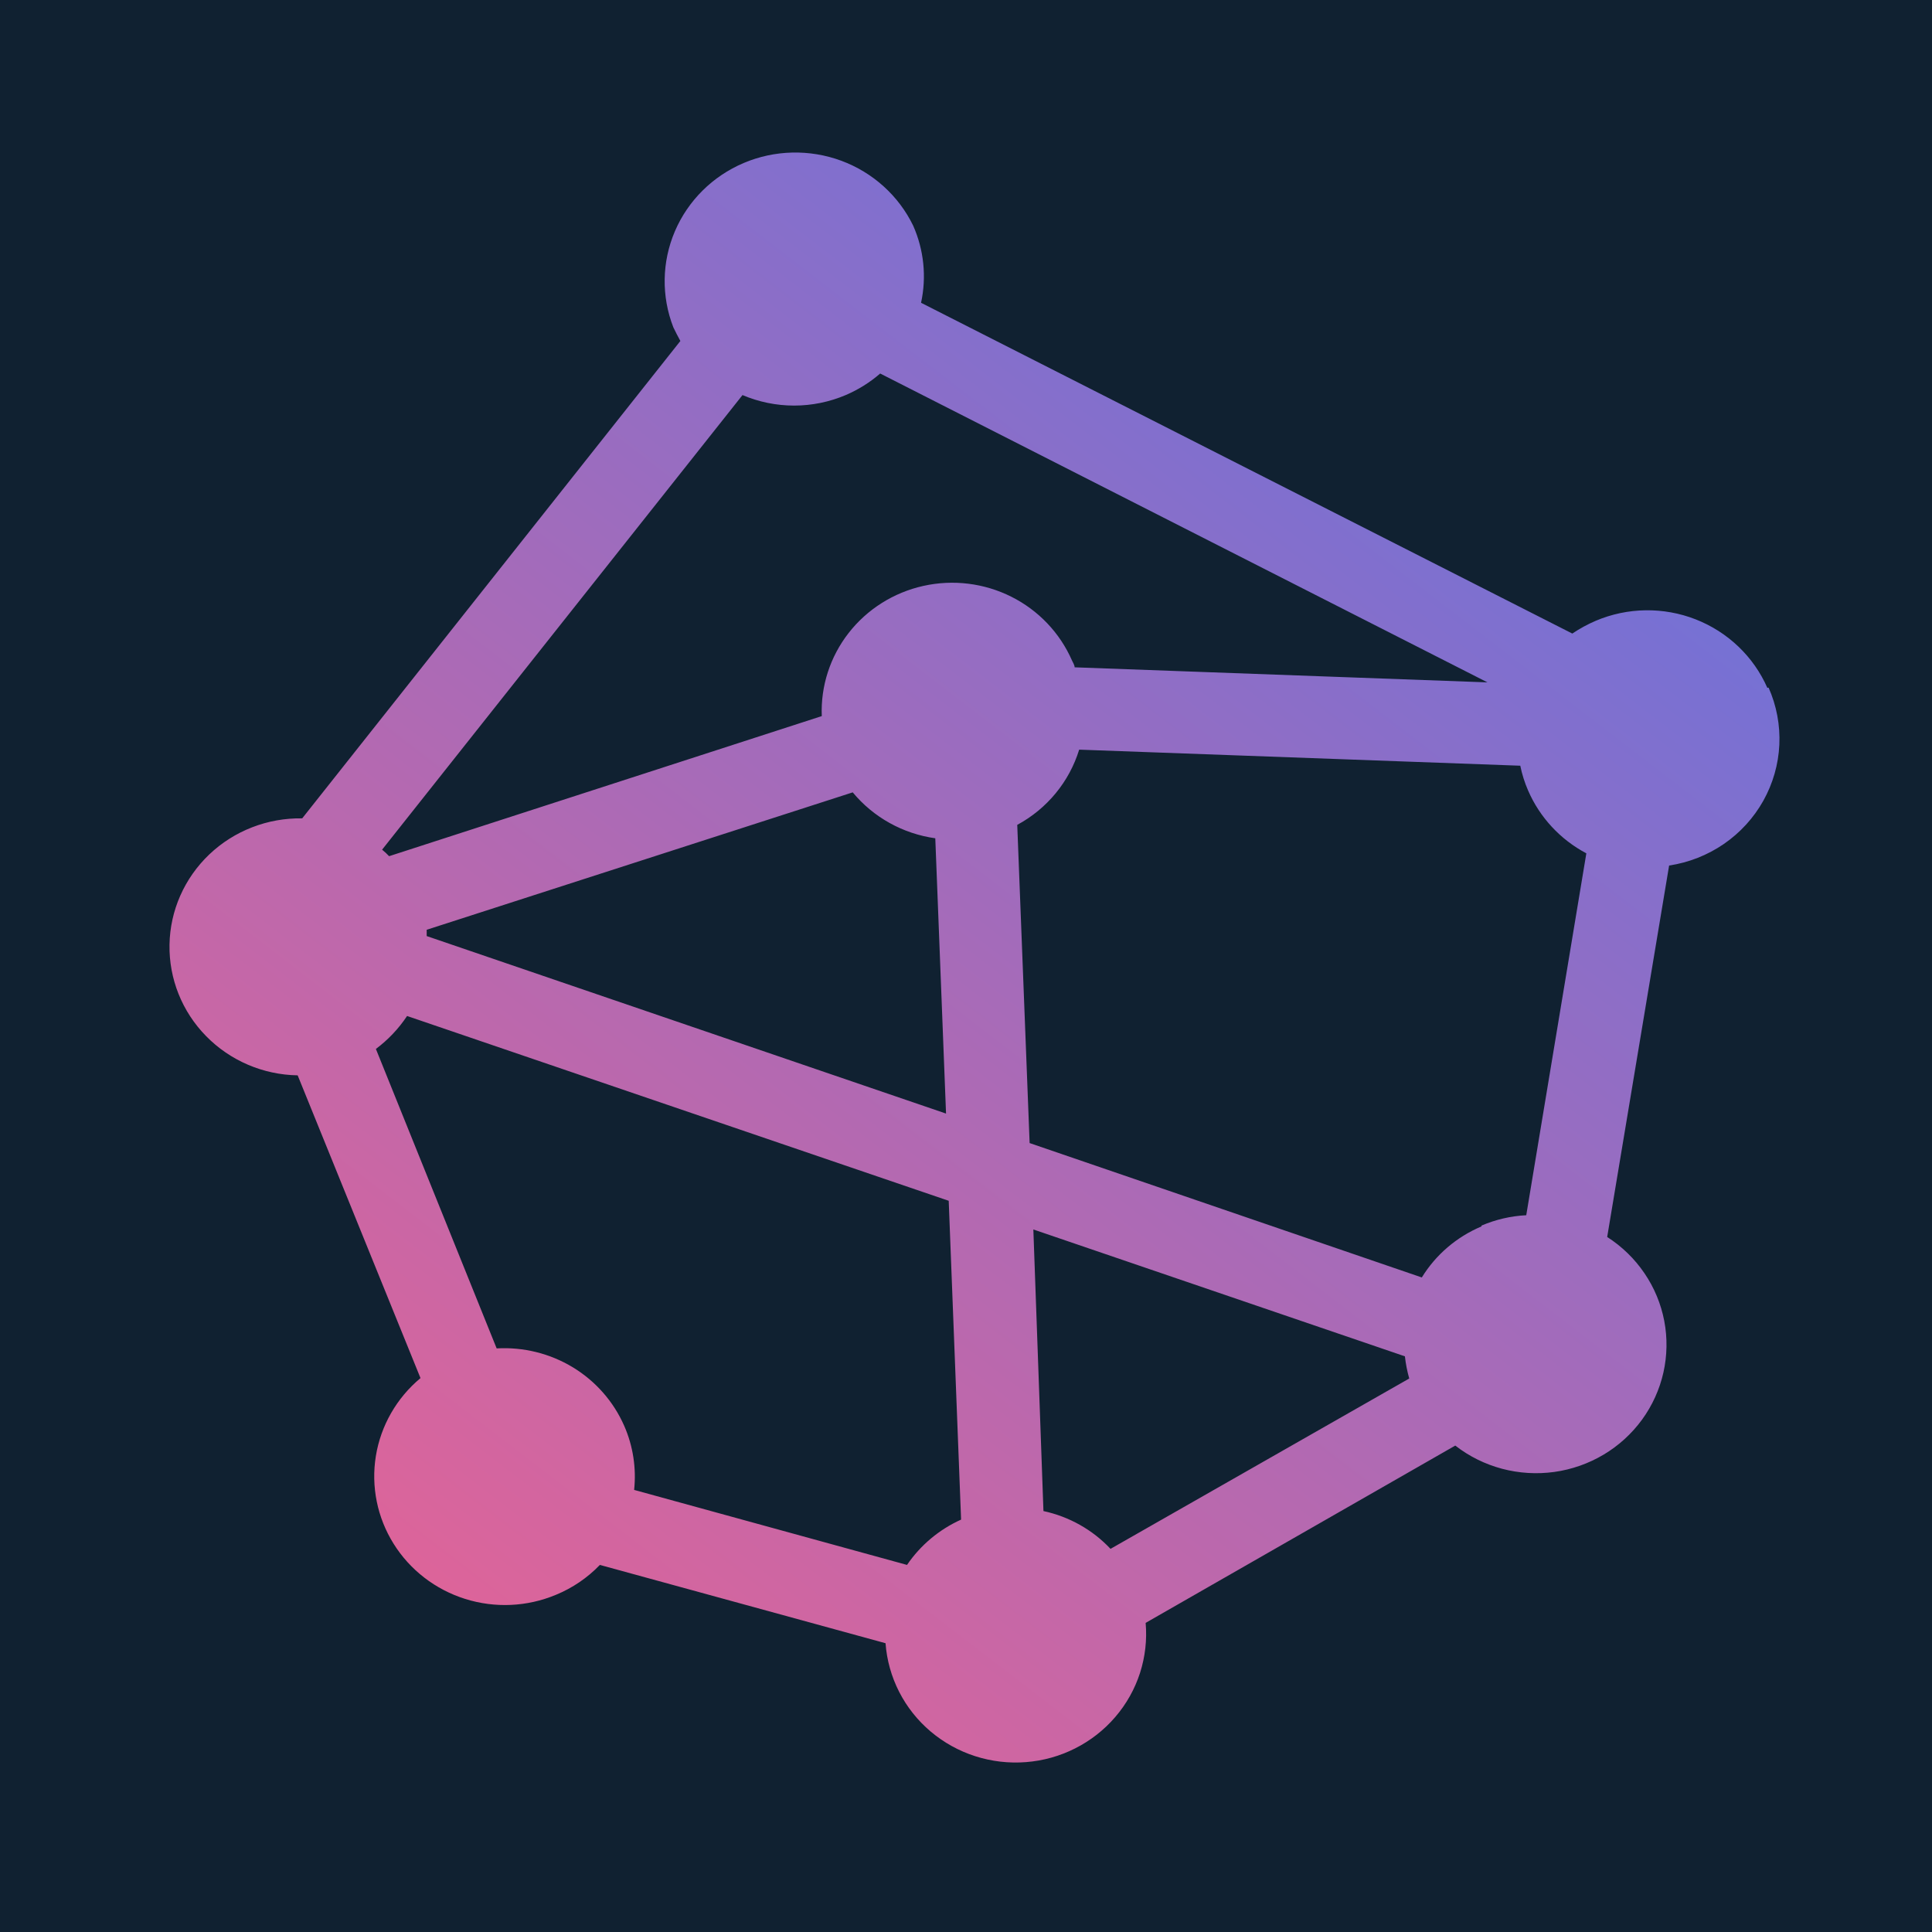
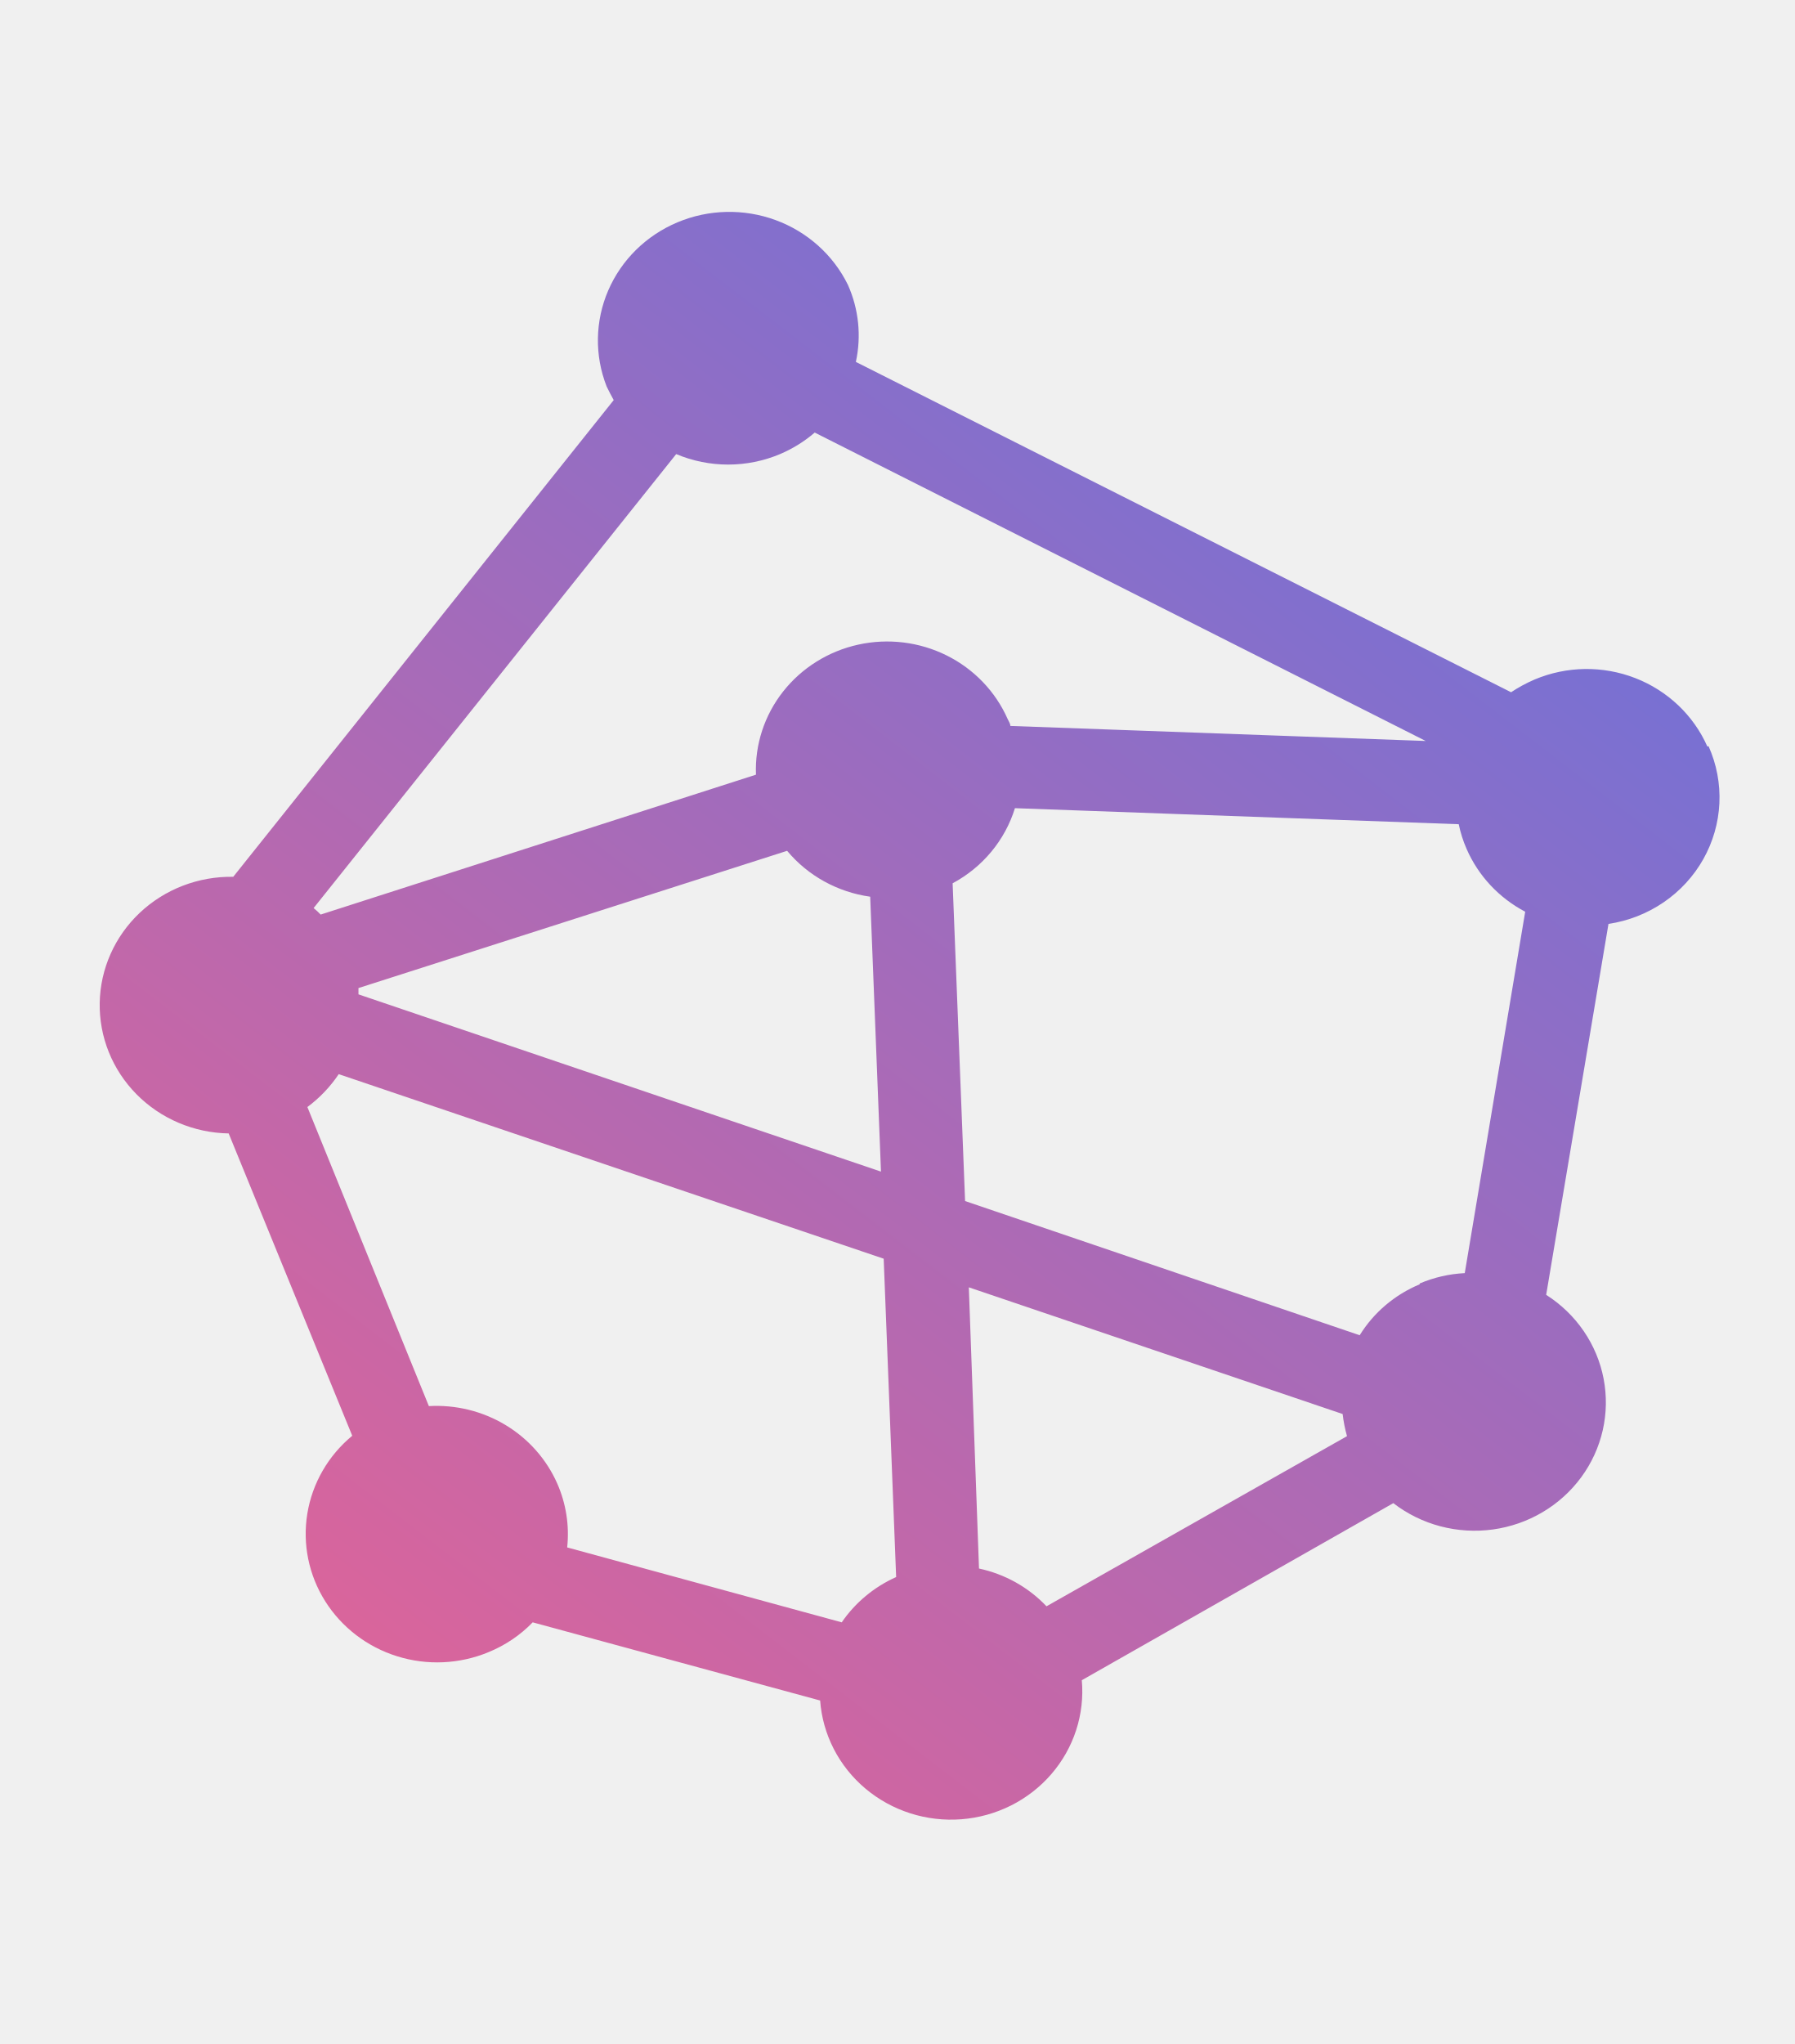
- <svg xmlns="http://www.w3.org/2000/svg" xmlns:xlink="http://www.w3.org/1999/xlink" width="57" height="57" viewBox="0 0 57 57" version="1.1">
-   <g id="Canvas" transform="translate(33082 -20852)">
+ <svg xmlns="http://www.w3.org/2000/svg" xmlns:xlink="http://www.w3.org/1999/xlink" width="144" height="164" viewBox="0 0 144 164" version="1.1">
+   <g id="Canvas" transform="translate(-3418 -21452)">
    <clipPath id="clip-0" clip-rule="evenodd">
-       <path d="M -33082 20852L -33025 20852L -33025 20909L -33082 20909L -33082 20852Z" fill="#FFFFFF" />
+       <path d="M 3412 21452L 3569 21452L 3569 21616L 3412 21616L 3412 21452Z" fill="#FFFFFF" />
    </clipPath>
-     <g id="App  Icon size: 57px by 57px" clip-path="url(#clip-0)">
-       <path d="M -33082 20852L -33025 20852L -33025 20909L -33082 20909L -33082 20852Z" fill="#102131" />
-       <g id="Thicket-Branding-03">
-         <g id="Vector">
-           <use xlink:href="#path0_fill" transform="translate(-33077 20856.5)" fill="url(#paint0_linear)" />
-         </g>
+     <g id="Thicket-Branding-03" clip-path="url(#clip-0)">
+       <g id="Vector">
+         <use xlink:href="#path0_fill" transform="translate(3426 21469)" fill="url(#paint0_linear)" />
      </g>
    </g>
  </g>
  <defs>
-     <linearGradient id="paint0_linear" x1="0" y1="0" x2="1" y2="0" gradientUnits="userSpaceOnUse" gradientTransform="matrix(56.4784 -75.3482 75.3482 56.4784 1.15373 53.5101)">
+     <linearGradient id="paint0_linear" x1="0" y1="0" x2="1" y2="0" gradientUnits="userSpaceOnUse" gradientTransform="matrix(154.572 -204.63 206.216 153.383 3.15758 145.322)">
      <stop offset="0" stop-color="#F7618B" />
      <stop offset="1" stop-color="#2A7AFF" />
    </linearGradient>
-     <path id="path0_fill" d="M 47.142 15.793C 46.737 14.871 45.976 14.144 45.028 13.773C 44.079 13.402 43.02 13.417 42.082 13.814C 41.839 13.918 41.606 14.045 41.388 14.192L 22.174 4.433C 22.34 3.67 22.259 2.875 21.942 2.159C 21.513 1.274 20.752 0.587 19.82 0.242C 18.887 -0.102 17.856 -0.079 16.941 0.309C 16.026 0.697 15.299 1.418 14.912 2.322C 14.525 3.226 14.509 4.243 14.866 5.158C 14.933 5.296 15 5.428 15.073 5.56L 3.916 19.644C 3.411 19.636 2.909 19.725 2.438 19.908C 1.968 20.09 1.539 20.362 1.175 20.708C 0.441 21.407 0.018 22.364 0.001 23.369C -0.017 24.375 0.371 25.346 1.081 26.069C 1.79 26.793 2.762 27.209 3.782 27.226L 7.406 36.158C 6.702 36.745 6.235 37.56 6.089 38.457C 5.944 39.354 6.129 40.273 6.613 41.046C 7.096 41.82 7.845 42.397 8.723 42.673C 9.602 42.95 10.552 42.907 11.401 42.552C 11.891 42.351 12.333 42.05 12.698 41.67L 21.126 43.98C 21.163 44.479 21.299 44.966 21.527 45.413C 21.755 45.86 22.071 46.258 22.456 46.584C 22.842 46.91 23.288 47.158 23.771 47.313C 24.254 47.468 24.764 47.528 25.27 47.488C 25.776 47.449 26.27 47.311 26.722 47.082C 27.174 46.854 27.575 46.54 27.903 46.158C 28.232 45.776 28.48 45.334 28.634 44.857C 28.787 44.38 28.844 43.878 28.8 43.38L 37.935 38.149C 38.343 38.467 38.812 38.699 39.315 38.833C 39.817 38.966 40.341 38.998 40.857 38.927C 41.372 38.855 41.867 38.681 42.312 38.416C 42.757 38.151 43.142 37.799 43.446 37.383C 43.749 36.966 43.963 36.494 44.076 35.993C 44.188 35.493 44.197 34.976 44.101 34.472C 44.005 33.969 43.806 33.489 43.516 33.064C 43.227 32.638 42.853 32.274 42.417 31.995L 44.244 21.036C 44.825 20.948 45.378 20.73 45.86 20.399C 46.342 20.067 46.74 19.631 47.024 19.124C 47.307 18.617 47.469 18.052 47.496 17.474C 47.523 16.895 47.414 16.318 47.179 15.787L 47.142 15.793ZM 25.785 40.081L 25.487 31.773L 36.449 35.516C 36.474 35.737 36.516 35.956 36.577 36.17L 27.764 41.196C 27.236 40.634 26.545 40.245 25.785 40.081ZM 38.708 31.683C 37.976 31.991 37.36 32.518 36.948 33.189L 25.377 29.224L 25.012 19.836C 25.892 19.361 26.548 18.564 26.839 17.617L 39.853 18.091C 39.904 18.342 39.981 18.587 40.084 18.823C 40.427 19.614 41.032 20.268 41.802 20.676L 40.029 31.353C 39.574 31.376 39.126 31.48 38.708 31.659L 38.708 31.683ZM 7.589 23.117C 7.589 23.058 7.589 22.997 7.589 22.931L 20.158 18.877C 20.768 19.614 21.638 20.098 22.594 20.232L 22.911 28.354L 7.589 23.117ZM 16.906 7.156C 17.387 7.36 17.905 7.466 18.429 7.466C 18.952 7.466 19.47 7.36 19.951 7.156C 20.322 6.997 20.665 6.783 20.968 6.52L 38.885 15.632L 26.705 15.188C 26.705 15.122 26.656 15.05 26.626 14.984C 26.27 14.171 25.637 13.506 24.837 13.105C 24.036 12.703 23.118 12.591 22.242 12.786C 21.366 12.981 20.586 13.472 20.039 14.173C 19.491 14.875 19.21 15.743 19.245 16.627L 6.48 20.76C 6.416 20.692 6.347 20.627 6.273 20.568L 16.906 7.156ZM 13.417 37.568C 13.103 36.852 12.574 36.249 11.901 35.84C 11.227 35.432 10.443 35.237 9.653 35.282L 6.09 26.447C 6.451 26.177 6.762 25.848 7.01 25.475L 22.99 30.927L 23.355 40.333C 22.708 40.625 22.156 41.088 21.76 41.67L 13.709 39.457C 13.777 38.813 13.677 38.162 13.417 37.568Z" />
+     <path id="path0_fill" d="M 129.022 42.892C 127.912 40.386 125.83 38.413 123.234 37.405C 120.637 36.397 117.738 36.437 115.171 37.516C 114.507 37.8 113.871 38.143 113.271 38.542L 60.687 12.038C 61.14 9.966 60.919 7.807 60.053 5.864C 58.877 3.461 56.796 1.595 54.244 0.658C 51.692 -0.278 48.868 -0.213 46.365 0.84C 43.861 1.893 41.871 3.852 40.812 6.307C 39.754 8.762 39.709 11.522 40.686 14.009C 40.869 14.384 41.053 14.742 41.253 15.101L 10.719 53.35C 9.335 53.327 7.961 53.57 6.674 54.065C 5.386 54.561 4.212 55.3 3.216 56.239C 1.207 58.136 0.05 60.736 0.002 63.466C -0.047 66.197 1.016 68.834 2.957 70.799C 4.898 72.763 7.558 73.893 10.352 73.941L 20.269 98.197C 18.342 99.79 17.064 102.006 16.665 104.442C 16.267 106.878 16.775 109.373 18.098 111.473C 19.421 113.574 21.47 115.142 23.875 115.892C 26.279 116.643 28.879 116.526 31.202 115.562C 32.544 115.015 33.753 114.2 34.752 113.168L 57.82 119.44C 57.919 120.795 58.292 122.117 58.916 123.331C 59.541 124.545 60.406 125.626 61.46 126.512C 62.514 127.397 63.737 128.07 65.059 128.492C 66.38 128.914 67.774 129.075 69.16 128.968C 70.546 128.86 71.896 128.486 73.133 127.866C 74.37 127.246 75.469 126.393 76.367 125.355C 77.265 124.318 77.944 123.118 78.365 121.823C 78.786 120.528 78.941 119.164 78.82 117.811L 103.821 103.605C 104.939 104.467 106.224 105.099 107.598 105.462C 108.973 105.824 110.408 105.911 111.818 105.717C 113.228 105.522 114.582 105.05 115.8 104.329C 117.018 103.609 118.074 102.654 118.904 101.523C 119.734 100.393 120.321 99.109 120.629 97.751C 120.937 96.392 120.96 94.987 120.697 93.619C 120.434 92.251 119.89 90.95 119.097 89.794C 118.305 88.638 117.281 87.65 116.088 86.892L 121.088 57.13C 122.679 56.892 124.192 56.3 125.511 55.399C 126.831 54.499 127.921 53.314 128.697 51.937C 129.473 50.559 129.915 49.025 129.989 47.454C 130.063 45.883 129.766 44.317 129.122 42.876L 129.022 42.892ZM 70.57 108.851L 69.753 86.289L 99.754 96.454C 99.823 97.054 99.94 97.648 100.104 98.23L 75.987 111.881C 74.54 110.354 72.65 109.297 70.57 108.851ZM 105.938 86.045C 103.933 86.881 102.249 88.311 101.121 90.133L 69.453 79.366L 68.453 53.871C 70.863 52.579 72.658 50.415 73.454 47.844L 109.071 49.131C 109.211 49.813 109.423 50.479 109.704 51.118C 110.642 53.268 112.299 55.043 114.405 56.152L 109.554 85.149C 108.308 85.211 107.082 85.493 105.938 85.979L 105.938 86.045ZM 20.769 62.782C 20.769 62.619 20.769 62.456 20.769 62.277L 55.17 51.265C 56.84 53.267 59.22 54.582 61.837 54.947L 62.703 77.004L 20.769 62.782ZM 46.269 19.434C 47.585 19.989 49.003 20.275 50.436 20.275C 51.869 20.275 53.287 19.989 54.603 19.434C 55.617 19.003 56.556 18.42 57.386 17.707L 106.421 42.452L 73.087 41.246C 73.087 41.067 72.954 40.872 72.87 40.693C 71.898 38.486 70.166 36.68 67.975 35.59C 65.783 34.5 63.271 34.193 60.873 34.723C 58.475 35.253 56.342 36.586 54.843 38.492C 53.345 40.397 52.576 42.755 52.67 45.156L 17.735 56.38C 17.559 56.194 17.37 56.02 17.169 55.859L 46.269 19.434ZM 36.719 102.025C 35.861 100.083 34.413 98.446 32.57 97.335C 30.727 96.225 28.58 95.695 26.419 95.819L 16.669 71.823C 17.655 71.09 18.506 70.198 19.185 69.184L 62.92 83.992L 63.92 109.535C 62.149 110.328 60.637 111.585 59.553 113.168L 37.519 107.157C 37.706 105.408 37.431 103.641 36.719 102.025Z" />
  </defs>
</svg>
